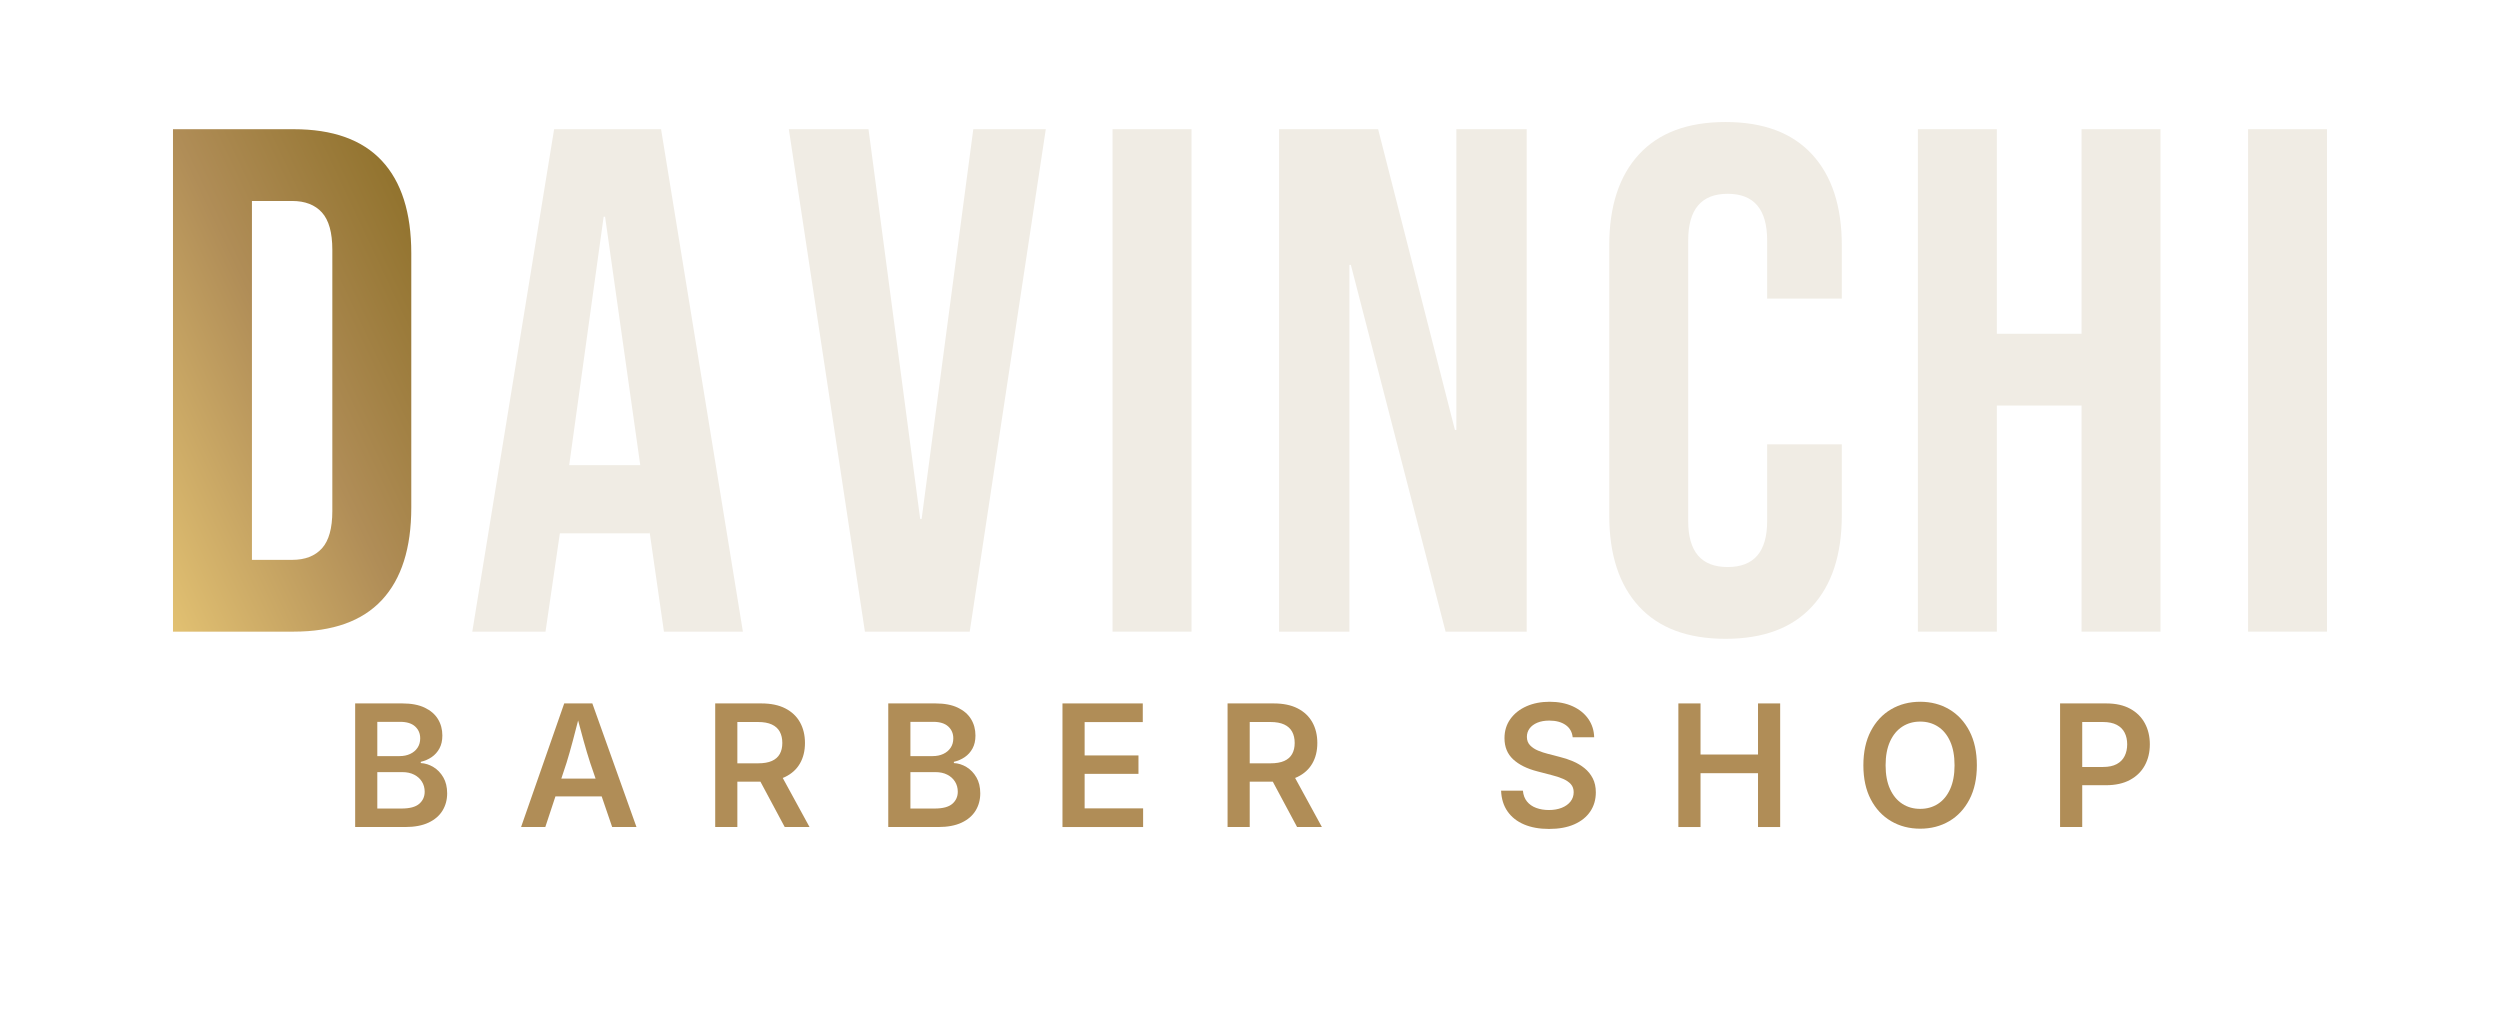
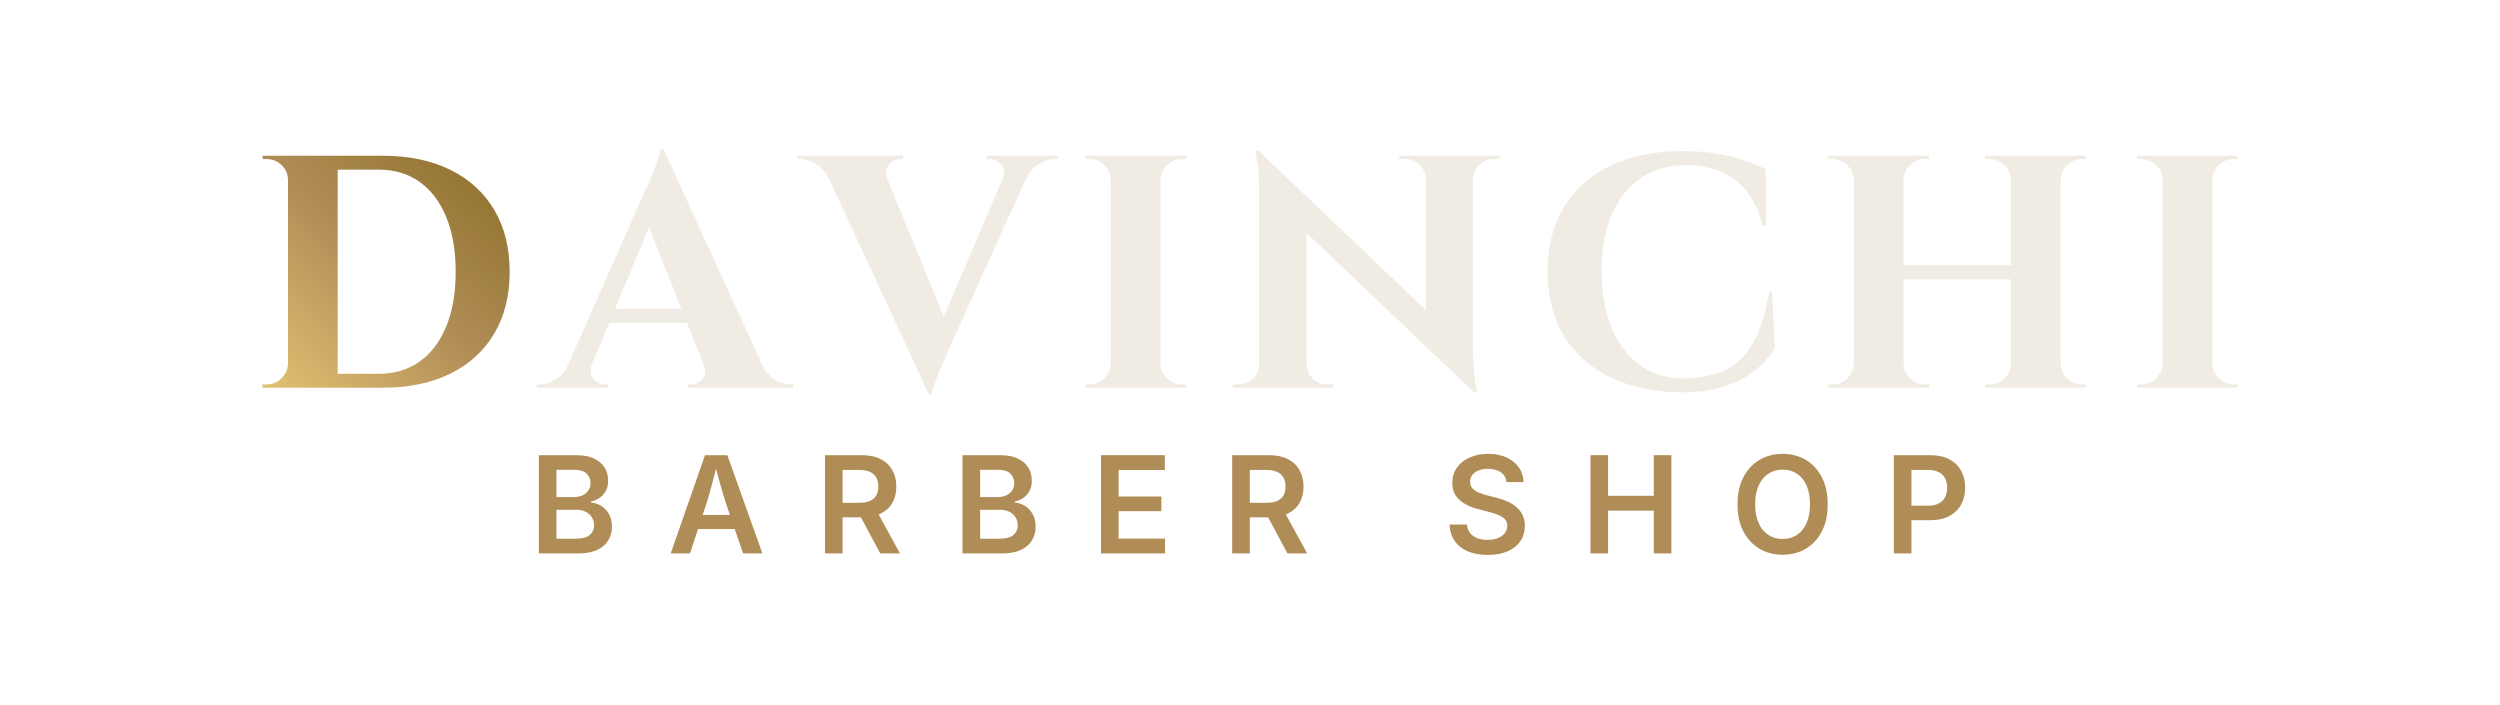
- <svg xmlns="http://www.w3.org/2000/svg" viewBox="0 0 3483 1409" width="3483" height="1409">
+ <svg xmlns="http://www.w3.org/2000/svg" viewBox="0 0 7544 2125" width="7544" height="2125">
  <defs>
    <linearGradient id="goldGrad" x1="0%" y1="0%" x2="100%" y2="100%">
      <stop offset="0%" stop-color="#E2C172" />
      <stop offset="50%" stop-color="#B08D57" />
      <stop offset="100%" stop-color="#8C6E26" />
    </linearGradient>
  </defs>
-   <g transform="translate(200, 880) scale(1, -1)">
+   <g transform="translate(750, 1170) scale(1, -1)">
    <g transform="translate(0, 0)">
-       <path d="M41 700H209Q291 700 332.0 656.0Q373 612 373 527V173Q373 88 332.0 44.0Q291 0 209 0H41ZM207 100Q234 100 248.5 116.0Q263 132 263 168V532Q263 568 248.5 584.0Q234 600 207 600H151V100Z" fill="url(#goldGrad)" />
+       <path d="M405 700Q523 700 609.0 657.5Q695 615 741.5 536.5Q788 458 788 350Q788 242 741.5 163.5Q695 85 609.0 42.5Q523 0 405 0H167L166 42Q195 42 226.5 42.0Q258 42 288.0 42.0Q318 42 341.5 42.0Q365 42 379.0 42.0Q393 42 393 42Q465 42 517.0 79.5Q569 117 597.0 186.0Q625 255 625 350Q625 445 597.0 514.0Q569 583 517.0 620.5Q465 658 393 658Q393 658 378.5 658.0Q364 658 339.0 658.0Q314 658 283.0 658.0Q252 658 219.0 658.0Q186 658 156 658V700ZM269 700V0H119V700ZM122 73V0H42V10Q42 10 48.5 10.0Q55 10 55 10Q81 10 99.5 28.5Q118 47 119 73ZM122 627H119Q119 653 100.0 671.5Q81 690 55 690Q55 690 49.0 690.0Q43 690 43 690L42 700H122Z" fill="url(#goldGrad)" />
    </g>
-     <g transform="translate(446, 0)">
-       <path d="M126 700H275L389 0H279L259 139V137H134L114 0H12ZM246 232 197 578H195L147 232Z" fill="#F0ECE4" />
+     <g transform="translate(898, 0)">
+       <path d="M354 720 681 6H501L293 527ZM139 73Q131 53 136.0 39.0Q141 25 153.0 17.5Q165 10 177 10H186V0H-28V10Q-28 10 -23.5 10.0Q-19 10 -19 10Q4 10 28.5 24.5Q53 39 69 73ZM354 720 358 598 110 3H37L296 589Q299 595 306.5 611.5Q314 628 322.5 649.0Q331 670 338.0 689.5Q345 709 345 720ZM459 238V196H165V238ZM474 73H649Q666 39 690.0 24.5Q714 10 737 10Q737 10 741.0 10.0Q745 10 745 10V0H427V10H436Q456 10 471.0 26.5Q486 43 474 73Z" fill="#F0ECE4" />
    </g>
-     <g transform="translate(887, 0)">
-       <path d="M12 700H123L195 157H197L269 700H370L264 0H118Z" fill="#F0ECE4" />
+     <g transform="translate(1685, 0)">
+       <path d="M368 -20 37 694H216L430 173ZM368 -20 365 102 619 697H691L426 111Q424 105 416.5 88.5Q409 72 400.0 51.0Q391 30 384.5 10.5Q378 -9 377 -20ZM589 627Q602 657 586.0 673.5Q570 690 551 690H542V700H756V690Q756 690 751.5 690.0Q747 690 747 690Q725 690 700.5 675.5Q676 661 660 627ZM244 627H68Q52 661 27.5 675.5Q3 690 -20 690Q-20 690 -24.0 690.0Q-28 690 -28 690V700H290V690H281Q262 690 247.5 673.5Q233 657 244 627Z" fill="#F0ECE4" />
    </g>
-     <g transform="translate(1309, 0)">
-       <path d="M41 700H151V0H41Z" fill="#F0ECE4" />
+     <g transform="translate(2483, 0)">
+       <path d="M269 700V0H119V700ZM122 73V0H42V10Q42 10 48.5 10.0Q55 10 55 10Q81 10 99.5 28.5Q118 47 119 73ZM122 627H119Q118 653 99.5 671.5Q81 690 55 690Q55 690 48.5 690.0Q42 690 42 690V700H122ZM266 73H269Q270 47 288.5 28.5Q307 10 333 10Q333 10 339.0 10.0Q345 10 346 10V0H266ZM266 627V700H346V690Q345 690 339.0 690.0Q333 690 333 690Q307 690 288.5 671.5Q270 653 269 627Z" fill="#F0ECE4" />
    </g>
-     <g transform="translate(1541, 0)">
-       <path d="M41 700H179L286 281H288V700H386V0H273L141 511H139V0H41Z" fill="#F0ECE4" />
+     <g transform="translate(2940, 0)">
+       <path d="M108 715 746 107 758 -14 120 593ZM113 71V0H30V10Q30 10 39.0 10.0Q48 10 49 10Q74 10 92.0 28.0Q110 46 110 71ZM253 71Q253 46 271.0 28.0Q289 10 314 10Q315 10 324.0 10.0Q333 10 333 10V0H250V71ZM108 715 252 562 253 0H110V590Q110 646 104.0 680.5Q98 715 98 715ZM755 700V114Q755 77 758.0 47.5Q761 18 764.0 2.0Q767 -14 767 -14H758L613 148V700ZM835 700V690Q835 690 826.0 690.0Q817 690 817 690Q792 690 774.0 672.5Q756 655 755 629H752V700ZM532 700H615V629H613Q612 655 594.5 672.5Q577 690 551 690Q551 690 542.0 690.0Q533 690 532 690Z" fill="#F0ECE4" />
    </g>
-     <g transform="translate(2008, 0)">
-       <path d="M34 162V538Q34 620 75.5 665.0Q117 710 196 710Q275 710 316.5 665.0Q358 620 358 538V464H254V545Q254 610 199 610Q144 610 144 545V154Q144 90 199 90Q254 90 254 154V261H358V162Q358 80 316.5 35.0Q275 -10 196 -10Q117 -10 75.5 35.0Q34 80 34 162Z" fill="#F0ECE4" />
+     <g transform="translate(3875, 0)">
+       <path d="M722 292 731 120Q709 83 672.0 53.0Q635 23 580.0 4.5Q525 -14 450 -14Q328 -13 236.5 30.5Q145 74 95.0 155.0Q45 236 45 351Q45 463 94.0 544.5Q143 626 234.5 670.0Q326 714 453 714Q533 714 596.5 698.0Q660 682 703 659L704 488H695Q668 587 607.0 629.5Q546 672 464 672Q384 672 327.0 633.0Q270 594 239.0 523.0Q208 452 208 353Q208 254 237.5 182.0Q267 110 321.5 70.0Q376 30 450 28Q527 28 580.0 53.0Q633 78 665.5 136.0Q698 194 714 292Z" fill="#F0ECE4" />
    </g>
-     <g transform="translate(2431, 0)">
-       <path d="M41 700H151V415H269V700H379V0H269V315H151V0H41Z" fill="#F0ECE4" />
+     <g transform="translate(4725, 0)">
+       <path d="M743 700V0H593V700ZM269 700V0H119V700ZM602 370V327H259V370ZM122 73V0H42V10Q42 10 48.5 10.0Q55 10 55 10Q81 10 99.5 28.5Q118 47 119 73ZM122 627H119Q118 653 99.5 671.5Q81 690 55 690Q55 690 48.5 690.0Q42 690 42 690V700H122ZM266 73H269Q270 47 288.5 28.5Q307 10 333 10Q333 10 339.0 10.0Q345 10 346 10V0H266ZM266 627V700H346V690Q345 690 339.0 690.0Q333 690 333 690Q307 690 288.5 671.5Q270 653 269 627ZM596 73V0H516V10Q517 10 523.0 10.0Q529 10 529 10Q555 10 574.0 28.5Q593 47 593 73ZM596 627H593Q593 653 574.0 671.5Q555 690 529 690Q529 690 523.0 690.0Q517 690 516 690V700H596ZM740 73H743Q744 47 762.5 28.5Q781 10 807 10Q807 10 813.5 10.0Q820 10 820 10V0H740ZM740 627V700H820V690Q820 690 813.5 690.0Q807 690 807 690Q781 690 762.5 671.5Q744 653 743 627Z" fill="#F0ECE4" />
    </g>
-     <g transform="translate(2891, 0)">
-       <path d="M41 700H151V0H41Z" fill="#F0ECE4" />
+     <g transform="translate(5657, 0)">
+       <path d="M269 700V0H119V700ZM122 73V0H42V10Q42 10 48.5 10.0Q55 10 55 10Q81 10 99.5 28.5Q118 47 119 73ZM122 627H119Q118 653 99.5 671.5Q81 690 55 690Q55 690 48.5 690.0Q42 690 42 690V700H122ZM266 73H269Q270 47 288.5 28.5Q307 10 333 10Q333 10 339.0 10.0Q345 10 346 10V0H266ZM266 627V700H346V690Q345 690 339.0 690.0Q333 690 333 690Q307 690 288.5 671.5Q270 653 269 627Z" fill="#F0ECE4" />
    </g>
  </g>
-   <g transform="translate(477.47, 1152.22) scale(0.11558, -0.11558)">
+   <g transform="translate(1596.16, 1670.00) scale(0.19896, -0.19896)">
    <g transform="translate(0, 0)">
      <path d="M150 0V1490H720Q881 1490 988.0 1439.0Q1095 1388 1148.0 1301.0Q1201 1214 1201 1103Q1201 1012 1166.0 947.5Q1131 883 1072.5 843.0Q1014 803 941 786V771Q1020 767 1093.0 723.0Q1166 679 1212.5 599.0Q1259 519 1259 406Q1259 290 1203.0 198.0Q1147 106 1034.5 53.0Q922 0 751 0ZM417 223H709Q857 223 922.5 280.0Q988 337 988 426Q988 493 955.0 546.5Q922 600 861.5 631.0Q801 662 718 662H417ZM417 855H686Q757 855 813.0 881.0Q869 907 901.5 955.0Q934 1003 934 1069Q934 1156 873.0 1212.0Q812 1268 692 1268H417Z" fill="#B08D57" />
    </g>
    <g transform="translate(2100, 0)">
      <path d="M50 0 570 1490H909L1441 0H1148L883 774Q844 894 802.0 1045.5Q760 1197 709 1390H765Q715 1195 674.5 1042.5Q634 890 598 774L342 0ZM353 369V584H1138V369Z" fill="#B08D57" />
    </g>
    <g transform="translate(4340, 0)">
      <path d="M150 0V1490H707Q878 1490 995.0 1430.0Q1112 1370 1172.0 1262.5Q1232 1155 1232 1013Q1232 871 1171.5 766.0Q1111 661 993.0 604.0Q875 547 703 547H305V768H668Q769 768 833.0 796.5Q897 825 928.0 880.0Q959 935 959 1013Q959 1093 928.0 1149.5Q897 1206 832.5 1236.0Q768 1266 666 1266H417V0ZM988 0 626 676H918L1287 0Z" fill="#B08D57" />
    </g>
    <g transform="translate(6426, 0)">
      <path d="M150 0V1490H720Q881 1490 988.0 1439.0Q1095 1388 1148.0 1301.0Q1201 1214 1201 1103Q1201 1012 1166.0 947.5Q1131 883 1072.5 843.0Q1014 803 941 786V771Q1020 767 1093.0 723.0Q1166 679 1212.5 599.0Q1259 519 1259 406Q1259 290 1203.0 198.0Q1147 106 1034.5 53.0Q922 0 751 0ZM417 223H709Q857 223 922.5 280.0Q988 337 988 426Q988 493 955.0 546.5Q922 600 861.5 631.0Q801 662 718 662H417ZM417 855H686Q757 855 813.0 881.0Q869 907 901.5 955.0Q934 1003 934 1069Q934 1156 873.0 1212.0Q812 1268 692 1268H417Z" fill="#B08D57" />
    </g>
    <g transform="translate(8526, 0)">
      <path d="M150 0V1490H1118V1265H417V863H1066V641H417V225H1122V0Z" fill="#B08D57" />
    </g>
    <g transform="translate(10516, 0)">
      <path d="M150 0V1490H707Q878 1490 995.0 1430.0Q1112 1370 1172.0 1262.5Q1232 1155 1232 1013Q1232 871 1171.5 766.0Q1111 661 993.0 604.0Q875 547 703 547H305V768H668Q769 768 833.0 796.5Q897 825 928.0 880.0Q959 935 959 1013Q959 1093 928.0 1149.5Q897 1206 832.5 1236.0Q768 1266 666 1266H417V0ZM988 0 626 676H918L1287 0Z" fill="#B08D57" />
    </g>
    <g transform="translate(13868, 0)">
      <path d="M673 -23Q500 -23 372.5 31.0Q245 85 173.0 188.0Q101 291 95 438H358Q365 360 407.0 308.0Q449 256 518.0 230.5Q587 205 671 205Q759 205 826.5 232.0Q894 259 932.0 307.5Q970 356 970 420Q970 478 936.5 516.0Q903 554 842.5 580.5Q782 607 701 627L532 671Q345 719 240.5 816.0Q136 913 136 1071Q136 1203 207.0 1302.0Q278 1401 401.0 1455.5Q524 1510 680 1510Q839 1510 959.0 1455.0Q1079 1400 1146.5 1303.0Q1214 1206 1217 1082H958Q948 1178 872.5 1230.5Q797 1283 676 1283Q592 1283 531.5 1257.5Q471 1232 438.5 1188.0Q406 1144 406 1087Q406 1025 444.5 985.0Q483 945 541.5 921.0Q600 897 660 882L799 846Q882 826 960.0 793.0Q1038 760 1100.5 709.5Q1163 659 1200.0 587.0Q1237 515 1237 418Q1237 287 1170.0 187.5Q1103 88 977.0 32.5Q851 -23 673 -23Z" fill="#B08D57" />
    </g>
    <g transform="translate(15950, 0)">
      <path d="M150 0V1490H417V874H1110V1490H1377V0H1110V649H417V0Z" fill="#B08D57" />
    </g>
    <g transform="translate(18227, 0)">
      <path d="M788 -20Q592 -20 437.0 71.0Q282 162 192.5 333.0Q103 504 103 744Q103 985 192.5 1156.5Q282 1328 437.0 1419.0Q592 1510 788 1510Q983 1510 1137.5 1419.0Q1292 1328 1381.5 1156.5Q1471 985 1471 744Q1471 504 1381.5 332.5Q1292 161 1137.5 70.5Q983 -20 788 -20ZM788 219Q909 219 1002.5 279.5Q1096 340 1149.0 457.5Q1202 575 1202 744Q1202 915 1149.0 1032.5Q1096 1150 1002.5 1210.5Q909 1271 788 1271Q666 1271 572.0 1210.0Q478 1149 424.5 1031.5Q371 914 371 744Q371 575 424.5 458.0Q478 341 572.0 280.0Q666 219 788 219Z" fill="#B08D57" />
    </g>
    <g transform="translate(20551, 0)">
      <path d="M150 0V1490H707Q878 1490 995.0 1426.0Q1112 1362 1172.0 1250.5Q1232 1139 1232 997Q1232 854 1171.5 743.0Q1111 632 993.0 568.0Q875 504 703 504H334V724H668Q769 724 833.5 759.0Q898 794 928.5 856.0Q959 918 959 997Q959 1076 928.5 1137.0Q898 1198 833.0 1232.0Q768 1266 666 1266H417V0Z" fill="#B08D57" />
    </g>
  </g>
</svg>
